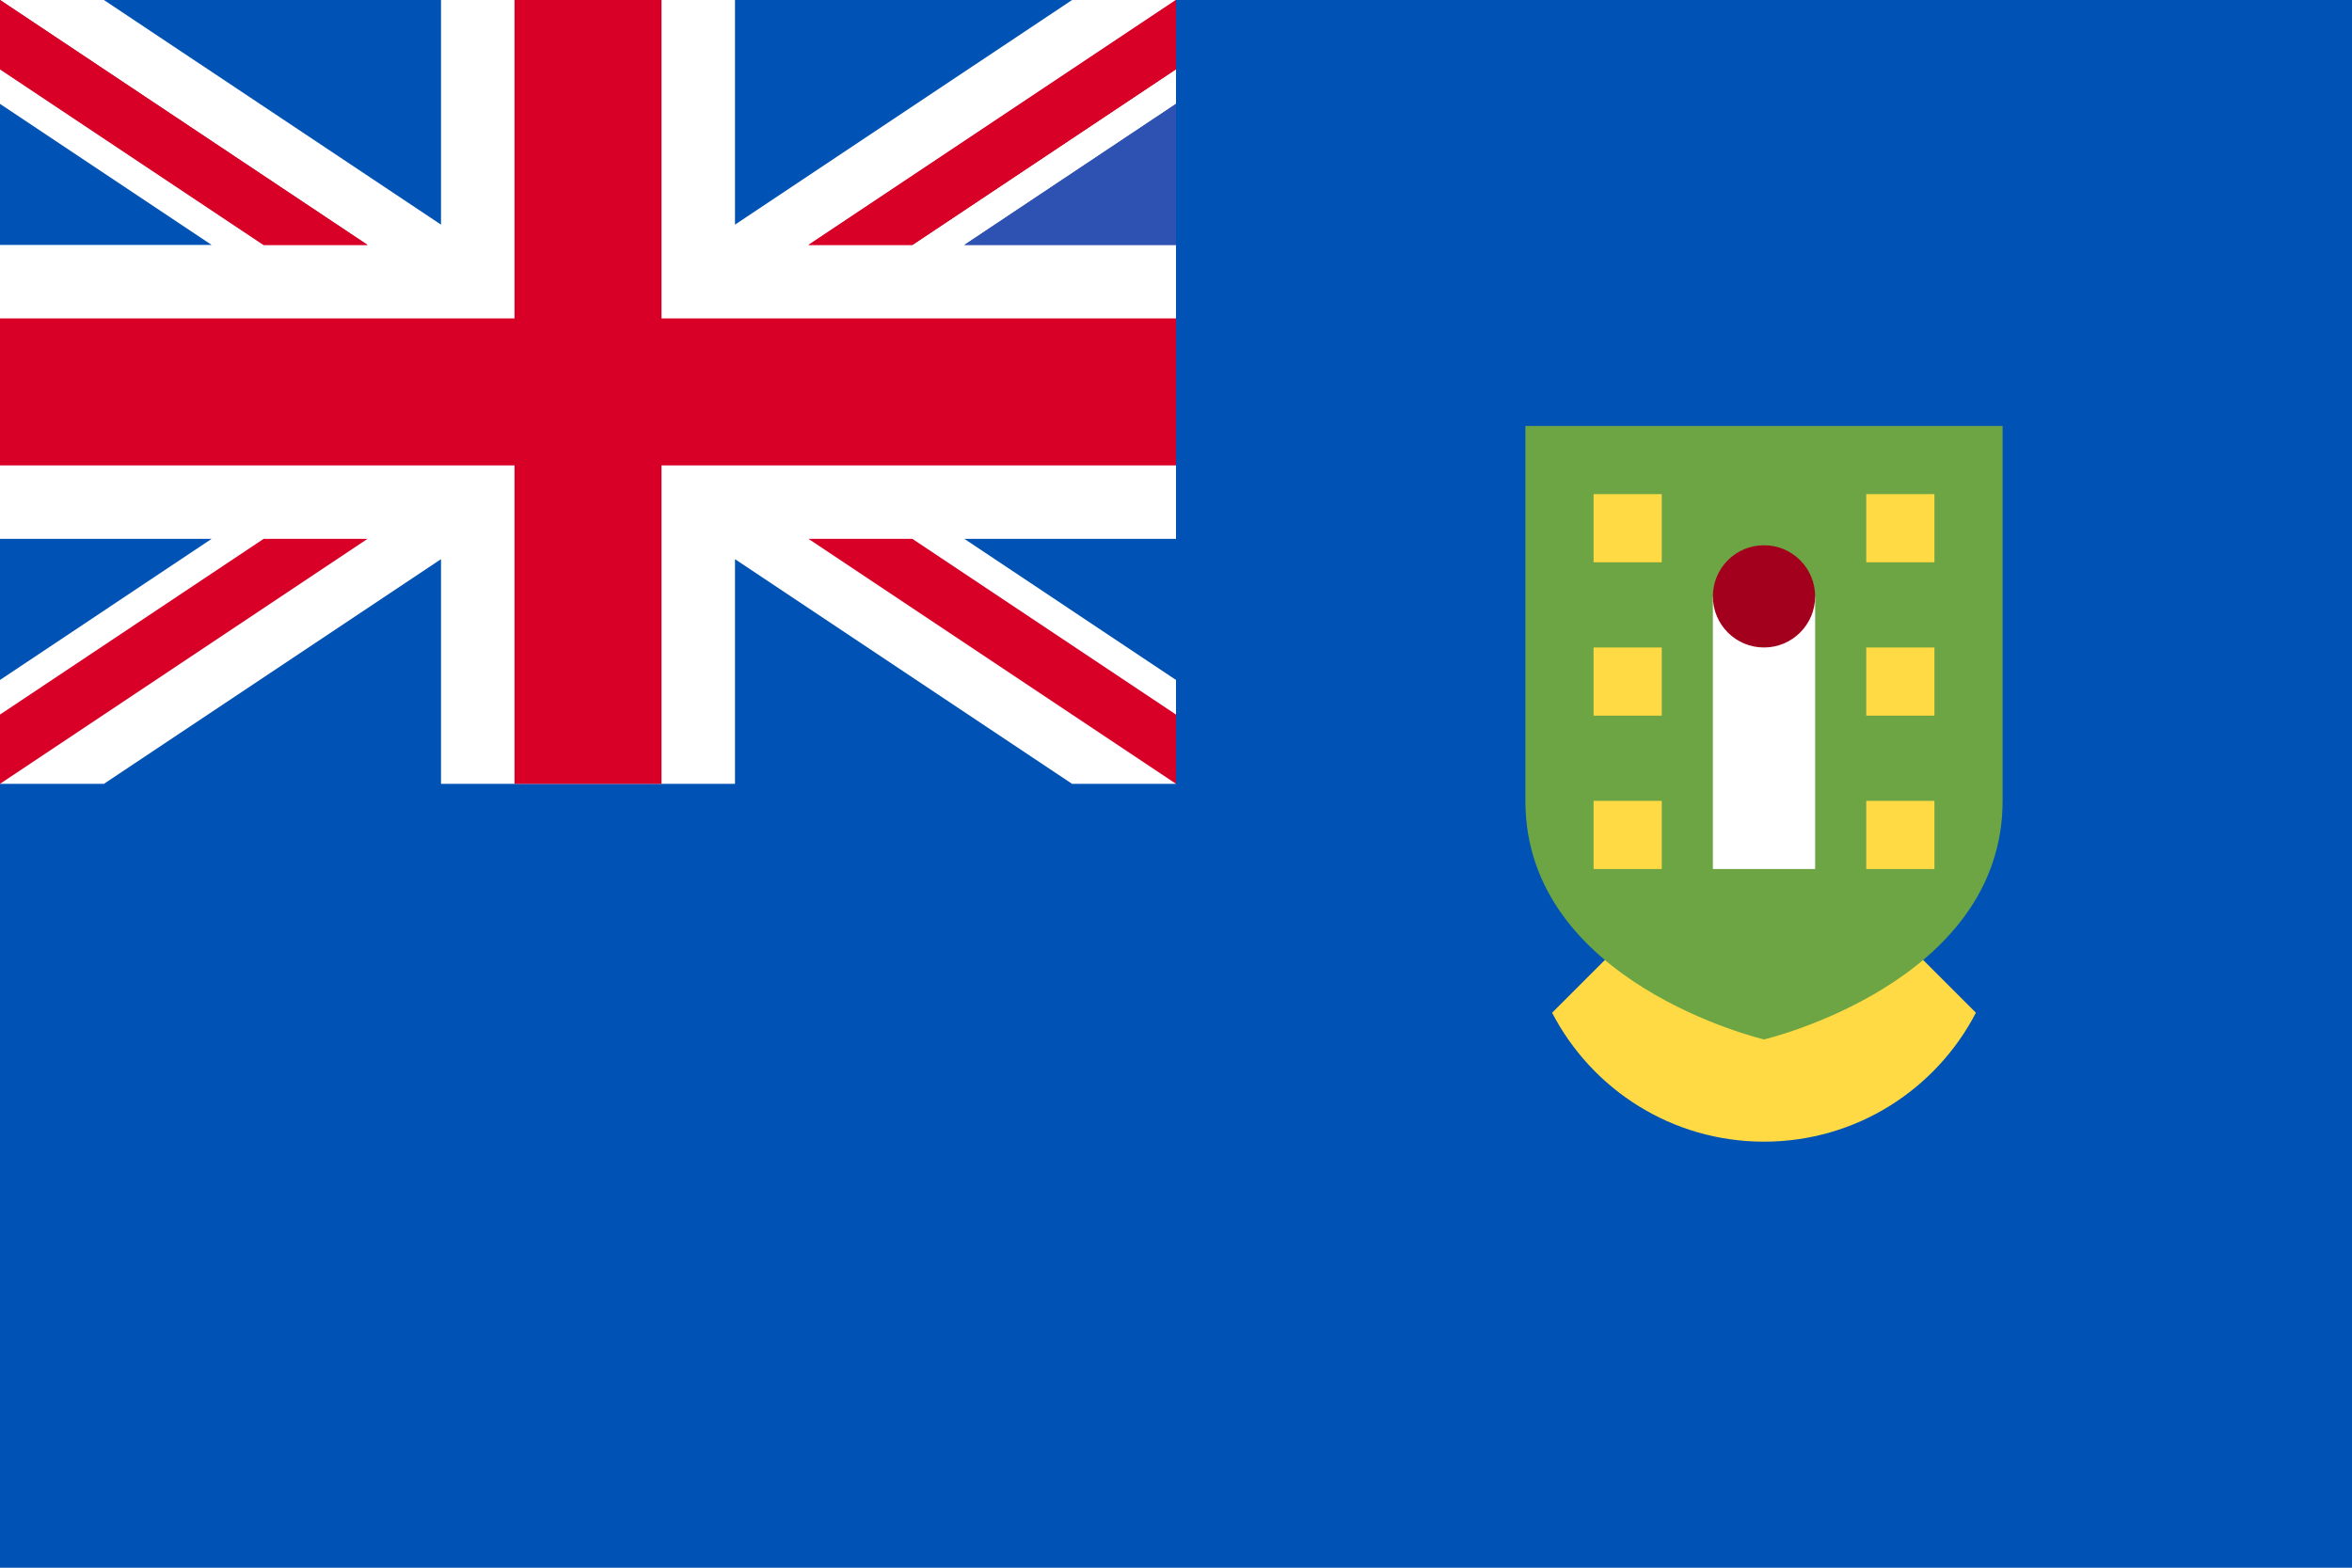
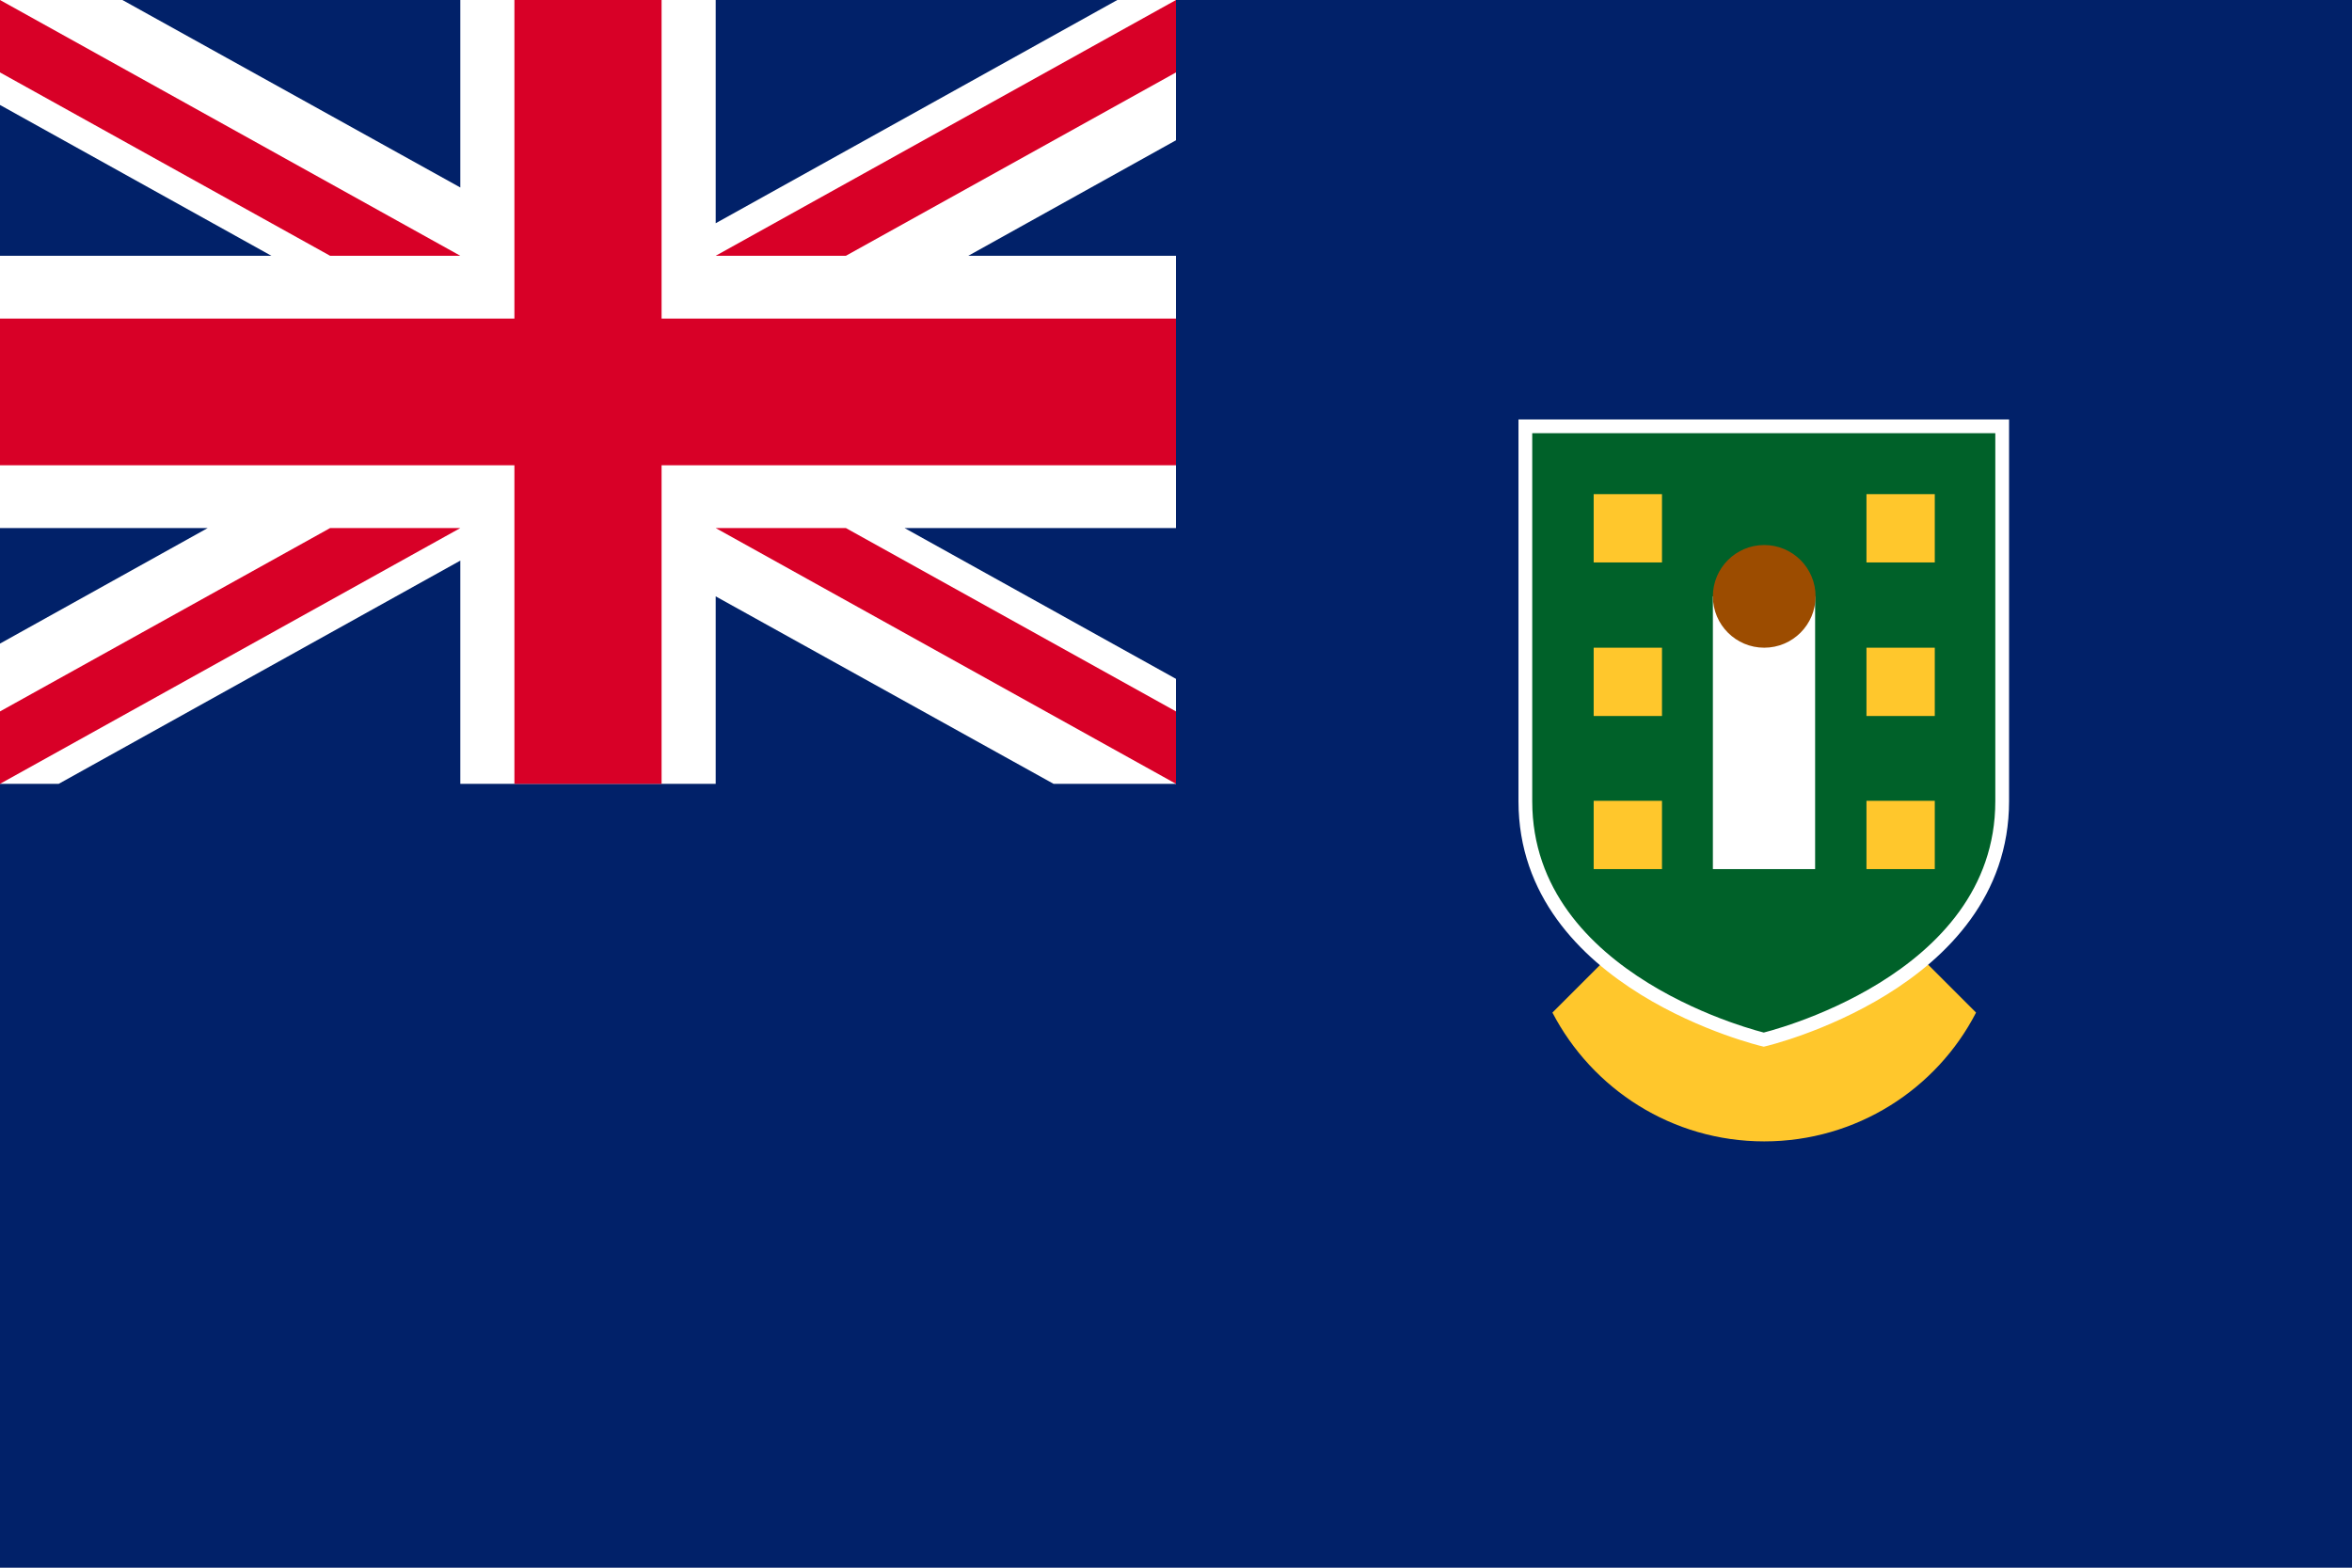
- <svg xmlns="http://www.w3.org/2000/svg" viewBox="0 85.333 512 341.333">
-   <rect y="85.334" fill="#0052B4" width="512" height="341.337" />
-   <polygon fill="#FFFFFF" points="256,85.334 256,202.66 209.931,202.66 256,233.38 256,255.997 233.372,255.997 160,207.078   160,255.997 96,255.997 96,207.078 22.628,255.997 0,255.997 0,233.38 46.069,202.66 0,202.66 0,138.66 46.069,138.66 0,107.951   0,85.334 22.628,85.334 96,134.241 96,85.334 160,85.334 160,134.241 233.372,85.334 " />
+ <svg xmlns="http://www.w3.org/2000/svg" version="1.1" viewBox="0 0 513 342">
+   <rect x="0" y="0" fill="#012169" width="513" height="342" />
  <g>
-     <polygon fill="#D80027" points="144,85.33 112,85.33 112,154.663 0,154.663 0,186.663 112,186.663 112,255.997 144,255.997    144,186.663 256,186.663 256,154.663 144,154.663  " />
-     <polygon fill="#D80027" points="0,85.329 0,100.412 57.377,138.663 80,138.663  " />
-     <polygon fill="#D80027" points="256,85.329 256,100.412 198.623,138.663 176,138.663  " />
+     <path fill="#ffc72c" d="M384.8,174.7l-46.2,46.2c8.7,16.7,26.1,28.1,46.2,28.1s37.6-11.4,46.2-28.1L384.8,174.7z" />
+     <path fill="#006129" stroke="#ffffff" stroke-width="3" d="M332.7,93v81.8v0l0,0c0,39.8,52,52,52,52s52-12.2,52-52l0,0v0V93L332.7,93L332.7,93z" />
+     <rect x="373.6" y="130.1" fill="#FFFFFF" width="22.3" height="59.5" />
+     <circle fill="#9c4c00" cx="384.8" cy="130.1" r="11.2" />
+     <g fill="#ffc72c">
+       <rect x="347.6" y="107.8" width="14.9" height="14.9" />
+       <rect x="347.6" y="141.3" width="14.9" height="14.9" />
+       <rect x="347.6" y="174.7" width="14.9" height="14.9" />
+       <rect x="407.1" y="107.8" width="14.9" height="14.9" />
+       <rect x="407.1" y="141.3" width="14.9" height="14.9" />
+       <rect x="407.1" y="174.7" width="14.9" height="14.9" />
+     </g>
  </g>
-   <polygon fill="#2E52B2" points="256,107.951 256,138.663 209.931,138.663 " />
  <g>
-     <polygon fill="#D80027" points="0,85.329 0,100.412 57.377,138.663 80,138.663  " />
-     <polygon fill="#D80027" points="256,85.329 256,100.412 198.623,138.663 176,138.663  " />
-   </g>
-   <polygon fill="#2E52B2" points="256,107.951 256,138.663 209.931,138.663 " />
-   <g>
-     <polygon fill="#D80027" points="0,255.997 0,240.915 57.377,202.663 80,202.663  " />
-     <polygon fill="#D80027" points="256,255.997 256,240.915 198.623,202.663 176,202.663  " />
-   </g>
-   <path fill="#FFDA44" d="M384,259.706l-46.129,46.129c8.645,16.675,26.051,28.074,46.129,28.074  c20.078,0,37.484-11.4,46.129-28.074L384,259.706z" />
-   <path fill="#6DA544" d="M332.058,178.084v81.623v0.001l0,0C332.059,299.467,384,311.649,384,311.649  s51.941-12.182,51.942-51.942l0,0v-0.001v-81.622H332.058z" />
-   <rect x="372.87" y="215.181" fill="#FFFFFF" width="22.261" height="59.359" />
-   <circle fill="#A2001D" cx="384" cy="215.181" r="11.13" />
-   <g>
-     <rect x="346.902" y="192.92" fill="#FFDA44" width="14.84" height="14.84" />
-     <rect x="346.902" y="226.312" fill="#FFDA44" width="14.84" height="14.84" />
-     <rect x="346.902" y="259.703" fill="#FFDA44" width="14.84" height="14.84" />
-     <rect x="406.261" y="192.92" fill="#FFDA44" width="14.84" height="14.84" />
-     <rect x="406.261" y="226.312" fill="#FFDA44" width="14.84" height="14.84" />
-     <rect x="406.261" y="259.703" fill="#FFDA44" width="14.84" height="14.84" />
+     <rect fill="#012169" width="256.5" height="171" />
+     <g fill="#FFFFFF">
+       <polygon points="256.5,0 256.5,30.6 211.2,55.8 256.5,55.8 256.5,115.2 197.3,115.2 256.5,148.1 256.5,171 229.8,171    156.1,130.1 156.1,171 100.4,171 100.4,122.3 12.8,171 0,171 0,140.4 45.3,115.2 0,115.2 0,55.8 59.2,55.8 0,22.9 0,0 26.7,0    100.4,40.9 100.4,0 156.1,0 156.1,48.7 243.7,0 " />
+       <polygon points="156.1,115.2 256.5,171 256.5,155.2 184.5,115.2 " />
+       <polygon points="100.4,55.8 0,0 0,15.8 72,55.8 " />
+     </g>
+     <g fill="#D80027">
+       <polygon points="144.3,0 112.2,0 112.2,69.5 0,69.5 0,101.5 112.2,101.5 112.2,171 144.3,171 144.3,101.5 256.5,101.5    256.5,69.5 144.3,69.5 " />
+       <polygon points="156.1,115.2 256.5,171 256.5,155.2 184.5,115.2  " />
+       <polygon points="72,115.2 0,155.2 0,171 0,171 100.4,115.2  " />
+       <polygon points="100.4,55.8 0,0 0,15.8 72,55.8  " />
+       <polygon points="184.5,55.8 256.5,15.8 256.5,0 256.5,0 156.1,55.8  " />
+     </g>
  </g>
</svg>
